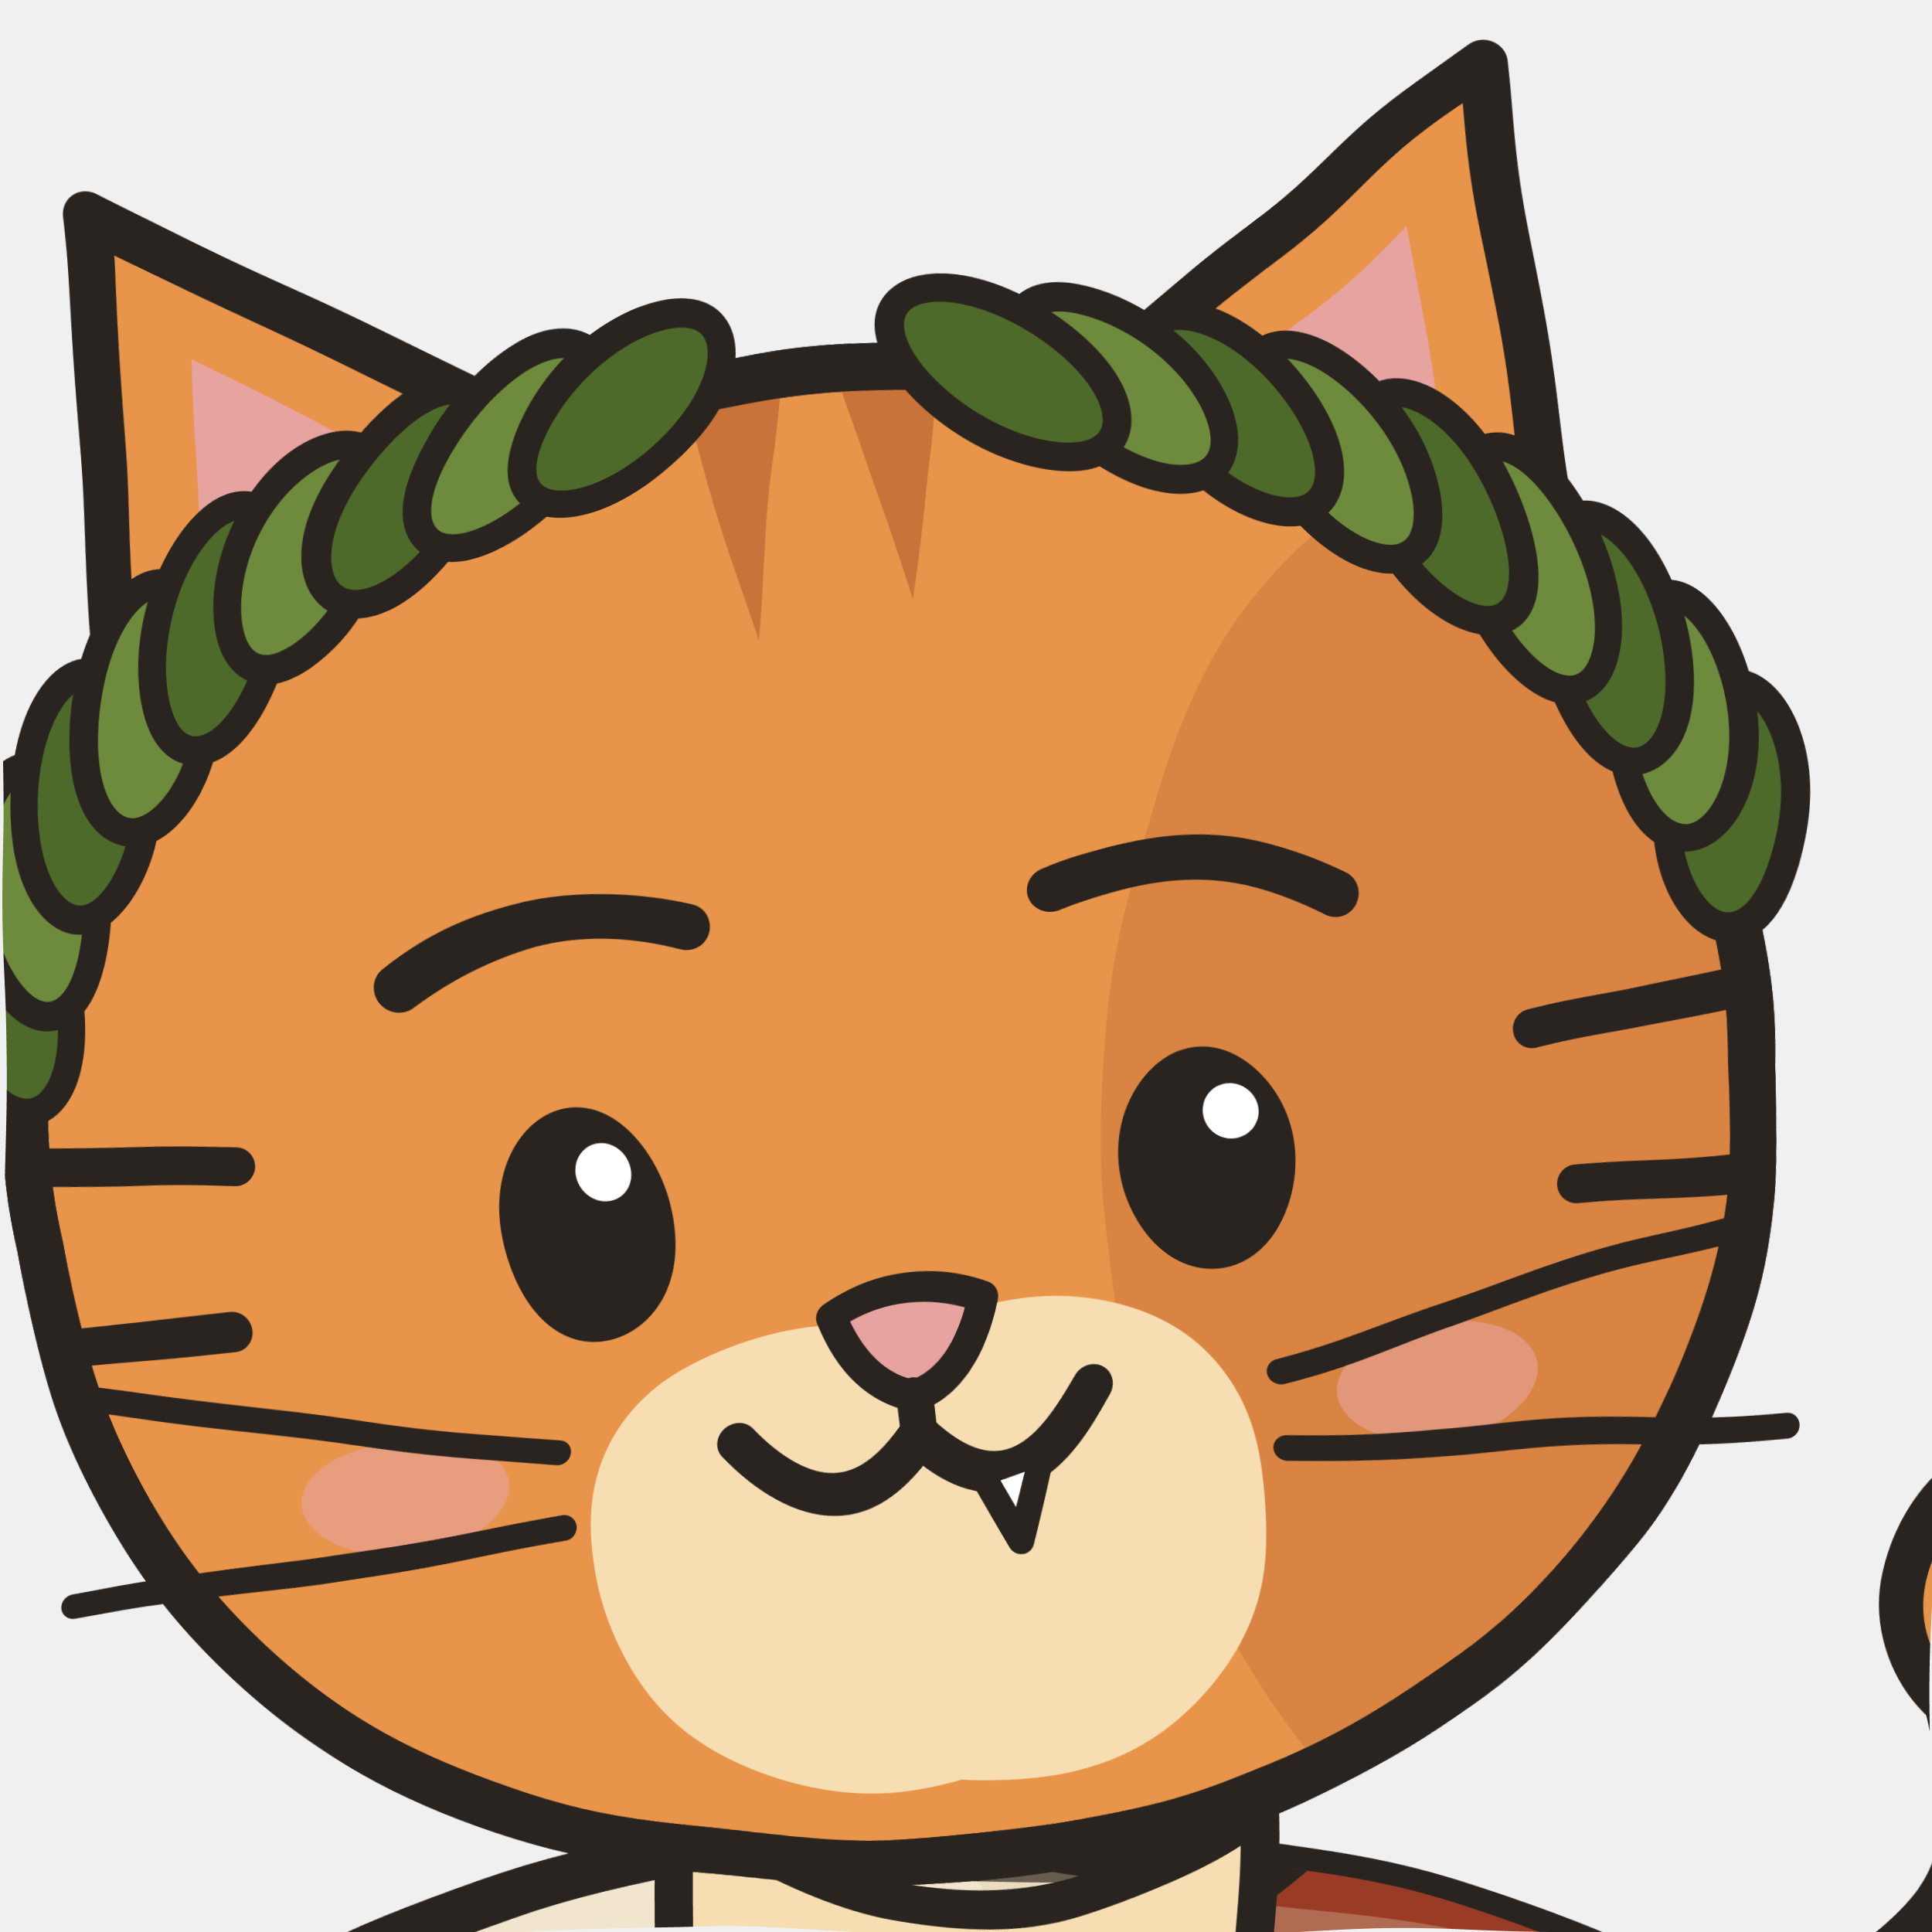
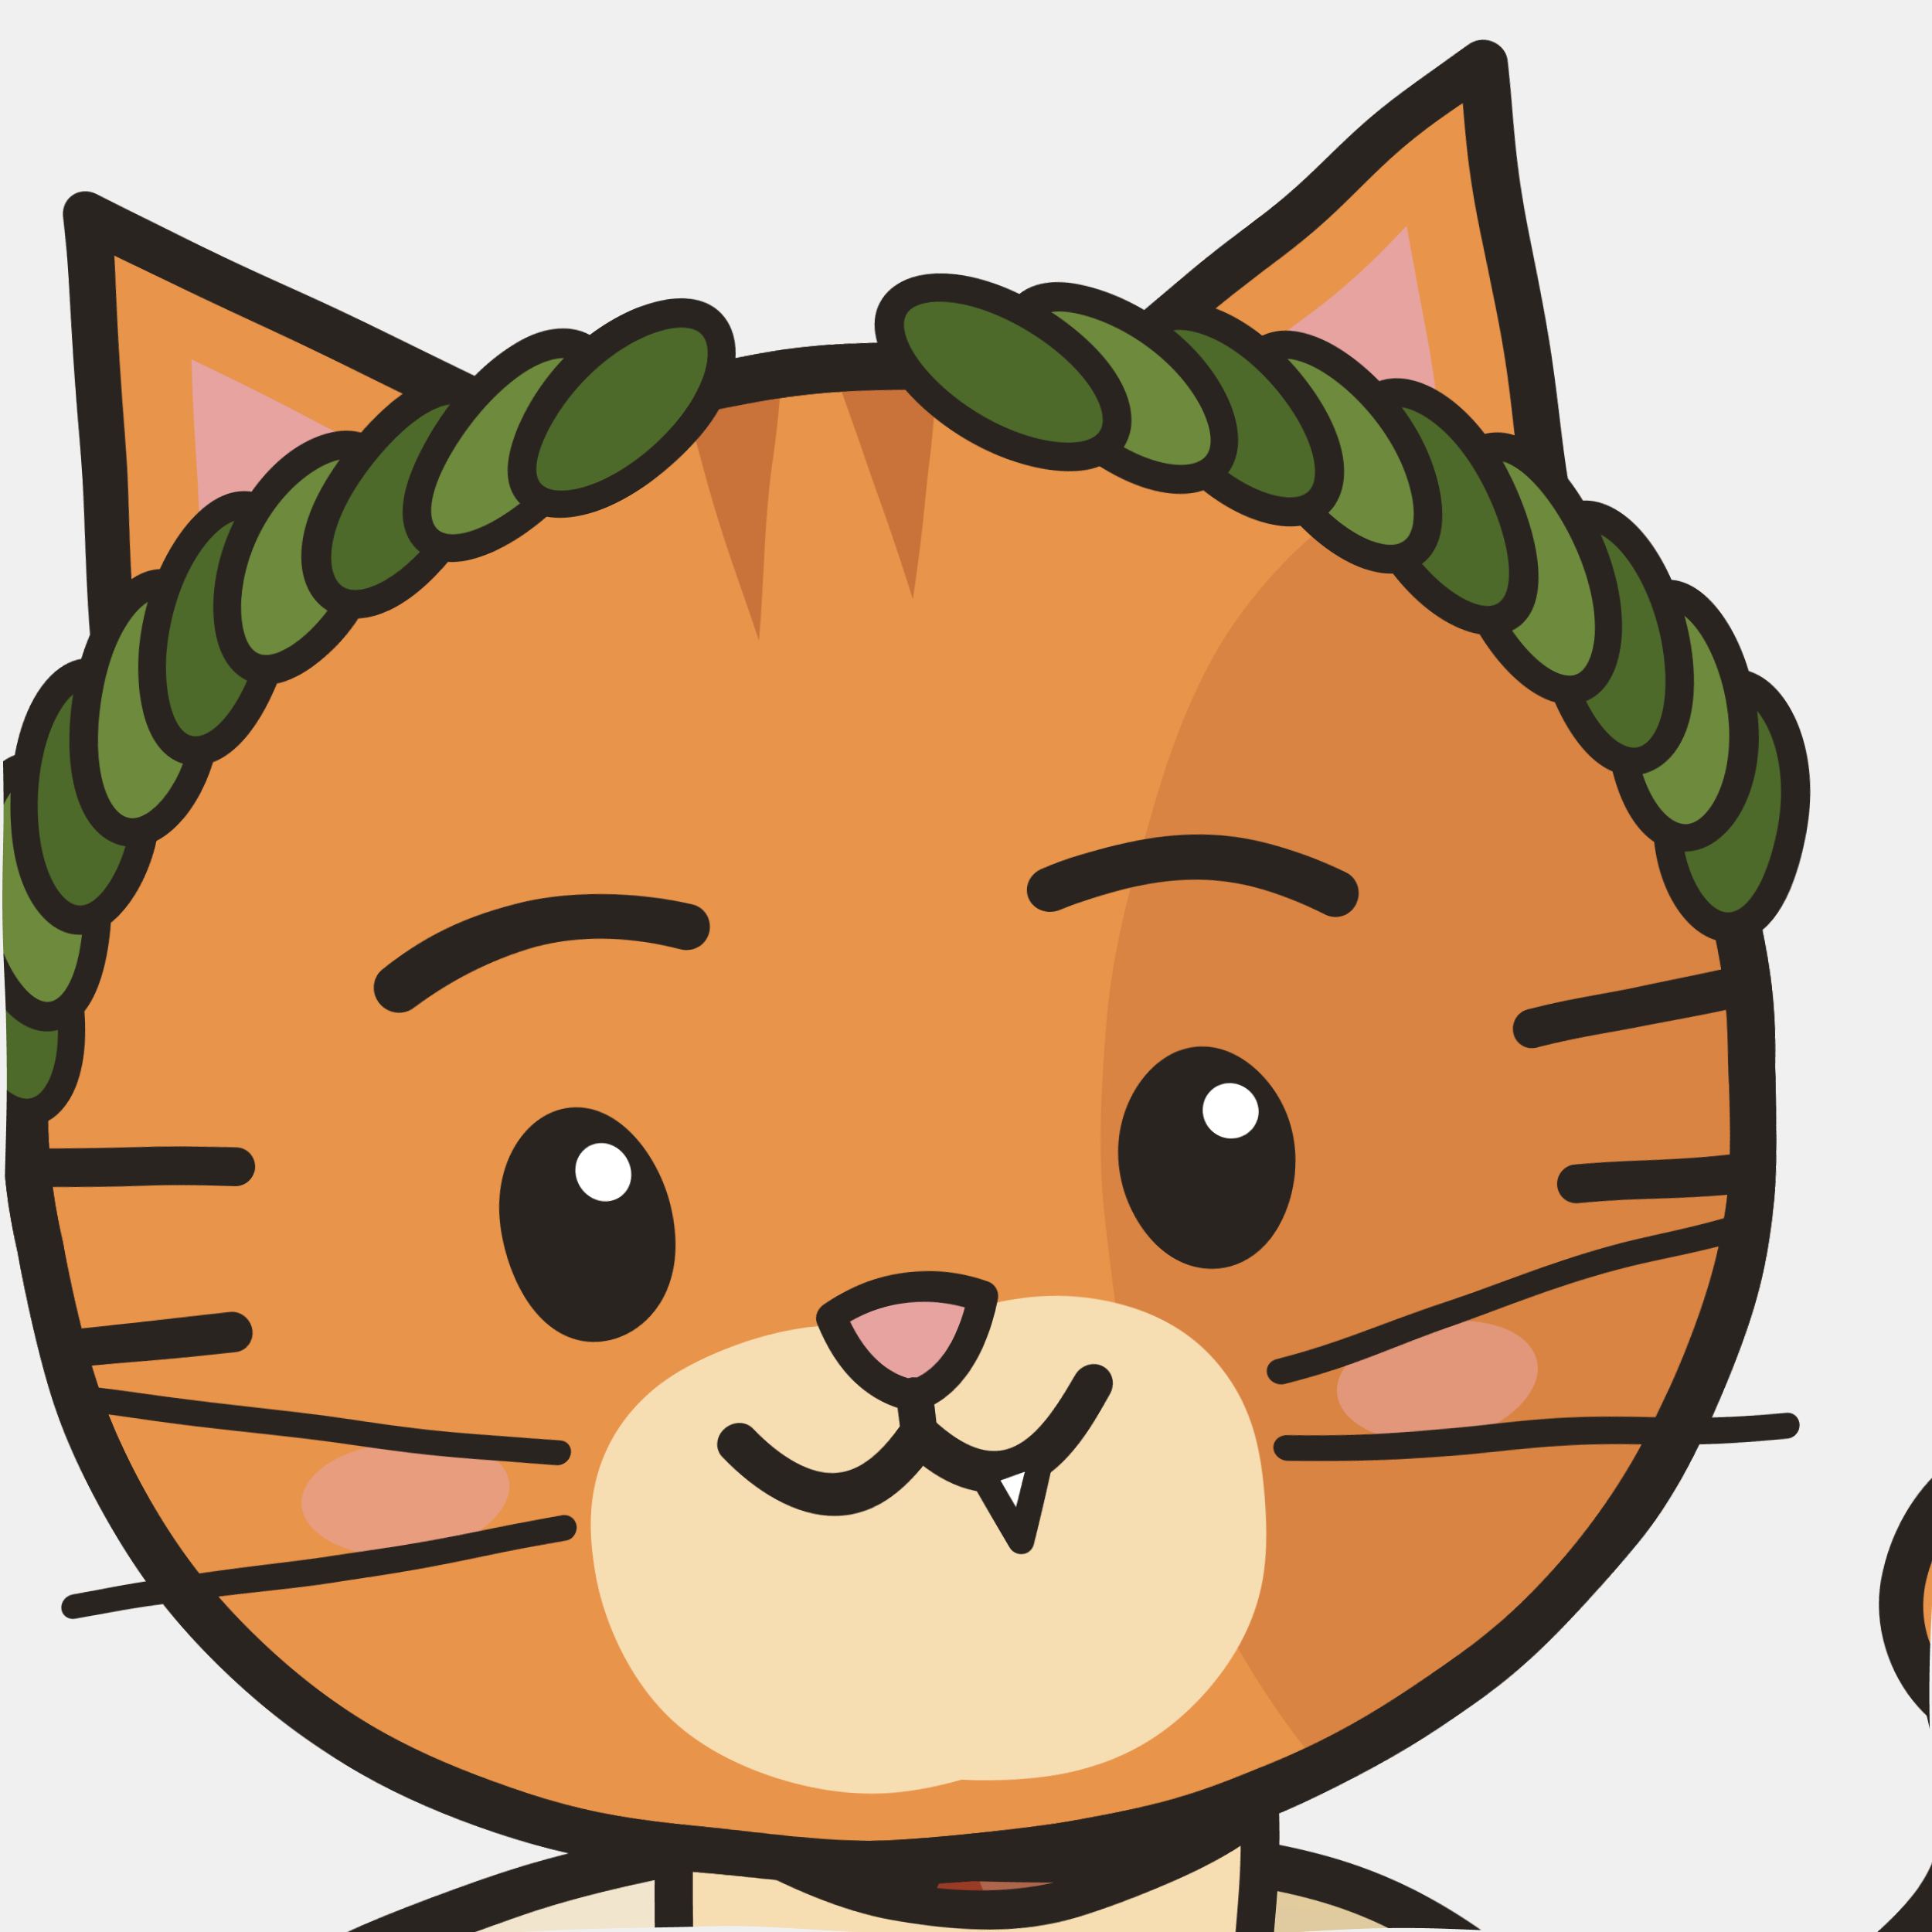
<svg xmlns="http://www.w3.org/2000/svg" viewBox="46 22 148 148" width="148" height="148">
  <defs>
    <filter id="rough" x="-5%" y="-5%" width="110%" height="110%">
      <feTurbulence type="fractalNoise" baseFrequency="0.035" numOctaves="2" seed="7" result="n" />
      <feDisplacementMap in="SourceGraphic" in2="n" scale="2.2" />
    </filter>
    <clipPath id="head">
      <path d="M54,96 C50,56 84,36 120,36 C156,36 190,56 186,96 C184,132 156,150 120,150 C84,150 56,132 54,96 Z" />
    </clipPath>
    <clipPath id="body">
-       <path d="M22,240 C26,196 58,170 100,164 L140,164 C182,170 214,196 218,240 Z" />
+       <path d="M22,240 C26,196 58,170 100,164 L140,164 C154,166 168,176 174,190 C181,204 185,222 186,240 Z" />
    </clipPath>
  </defs>
  <g filter="url(#rough)">
-     <path d="M22,240 C26,196 58,170 100,164 L140,164 C182,170 214,196 218,240 Z" fill="#F1E6CD" stroke="#2A2420" stroke-width="3.6" stroke-linejoin="round" stroke-linecap="round" />
+     <path d="M22,240 C26,196 58,170 100,164 L140,164 C154,166 168,176 174,190 C181,204 185,222 186,240 Z" fill="#E2CB9C" />
    <g clip-path="url(#body)">
-       <path d="M150,160 L190,166 L96,240 L52,240 Z" fill="#9A3B26" stroke="#2A2420" stroke-width="2.4" stroke-linejoin="round" stroke-linecap="round" />
+       <path d="M160,204 Q166,222 164,238" fill="none" stroke="#B99B66" stroke-width="2" stroke-linecap="round" stroke-linejoin="round" />
+       <path d="M0,140 L122,140 L122,168 C130,190 140,214 144,240 L0,240 Z" fill="#F1E6CD" stroke="#2A2420" stroke-width="2.6" stroke-linejoin="round" stroke-linecap="round" />
+       <path d="M122,168 C130,190 140,214 144,240" fill="none" stroke="#2A2420" stroke-width="15" stroke-linecap="round" />
+       <path d="M122,168 C130,190 140,214 144,240" fill="none" stroke="#9A3B26" stroke-width="9.5" stroke-linecap="round" />
      <path d="M60,206 Q78,214 84,236" fill="none" stroke="#2A2420" stroke-width="2.4" stroke-linecap="round" stroke-linejoin="round" />
-       <path d="M120,164 L220,180 L220,240 L150,240 Z" fill="#D9C9A6" opacity=".35" />
+       <path d="M106,196 Q116,214 118,238" fill="none" stroke="#2A2420" stroke-width="2.2" stroke-linecap="round" stroke-linejoin="round" />
+       <path d="M120,164 L220,180 L220,240 L150,240 Z" fill="#D9C9A6" opacity=".3" />
    </g>
+     <path d="M22,240 C26,196 58,170 100,164 L140,164 C154,166 168,176 174,190 C181,204 185,222 186,240 Z" fill="none" stroke="#2A2420" stroke-width="3.6" stroke-linejoin="round" stroke-linecap="round" />
    <path d="M98,160 Q120,176 142,160 L142,172 Q120,184 98,172 Z" fill="#F7DDB2" stroke="#2A2420" stroke-width="3" stroke-linejoin="round" stroke-linecap="round" />
    <g transform="rotate(0 120 212)">
      <rect x="83.0" y="201" width="74" height="22" rx="2" fill="#F4E9CF" stroke="#2A2420" stroke-width="3" stroke-linejoin="round" stroke-linecap="round" />
      <path d="M91.0,209 L149.0,209" fill="none" stroke="#2A2420" stroke-width="2" stroke-linecap="round" stroke-linejoin="round" />
      <path d="M91.0,216 L141.0,216" fill="none" stroke="#2A2420" stroke-width="2" stroke-linecap="round" stroke-linejoin="round" />
      <rect x="77.0" y="198" width="11" height="28" rx="5.5" fill="#E2CFA6" stroke="#2A2420" stroke-width="3" stroke-linejoin="round" stroke-linecap="round" />
      <rect x="152.0" y="198" width="11" height="28" rx="5.5" fill="#E2CFA6" stroke="#2A2420" stroke-width="3" stroke-linejoin="round" stroke-linecap="round" />
    </g>
    <g transform="translate(0 14) rotate(-6 120 150)">
      <path d="M64,74 L66,18 L108,44 Z" fill="#E8944A" stroke="#2A2420" stroke-width="3.6" stroke-linejoin="round" stroke-linecap="round" />
      <path d="M72,64 L73,30 L98,46 Z" fill="#E7A3A0" />
      <path d="M176,74 L174,18 L132,44 Z" fill="#E8944A" stroke="#2A2420" stroke-width="3.6" stroke-linejoin="round" stroke-linecap="round" />
      <path d="M168,64 L167,30 L142,46 Z" fill="#E7A3A0" />
      <path d="M54,96 C50,56 84,36 120,36 C156,36 190,56 186,96 C184,132 156,150 120,150 C84,150 56,132 54,96 Z" fill="#E8944A" stroke="#2A2420" stroke-width="3.6" stroke-linejoin="round" stroke-linecap="round" />
      <g clip-path="url(#head)">
        <ellipse cx="170" cy="104" rx="34" ry="56" fill="#C9733A" opacity=".5" />
        <path d="M110,36 L114,56 L118,36 Z M122,36 L126,54 L130,36 Z" fill="#C9733A" />
        <path d="M55,90 L70,92" fill="none" stroke="#2A2420" stroke-width="3" stroke-linecap="round" stroke-linejoin="round" />
        <path d="M55,104 L68,104" fill="none" stroke="#2A2420" stroke-width="3" stroke-linecap="round" stroke-linejoin="round" />
        <path d="M185,90 L170,92" fill="none" stroke="#2A2420" stroke-width="3" stroke-linecap="round" stroke-linejoin="round" />
        <path d="M185,104 L172,104" fill="none" stroke="#2A2420" stroke-width="3" stroke-linecap="round" stroke-linejoin="round" />
      </g>
      <path d="M54,96 C50,56 84,36 120,36 C156,36 190,56 186,96 C184,132 156,150 120,150 C84,150 56,132 54,96 Z" fill="none" stroke="#2A2420" stroke-width="3.6" stroke-linejoin="round" stroke-linecap="round" />
      <path d="M94,124 C94,110 108,106 120,110 C132,106 146,110 146,124 C146,140 132,146 120,144 C108,146 94,140 94,124 Z" fill="#F7DDB2" />
      <ellipse cx="53.4" cy="76.1" rx="9.5" ry="4.8" transform="rotate(263.0 53.4 76.1)" fill="#4E6A2A" stroke="#2A2420" stroke-width="2.2" stroke-linejoin="round" stroke-linecap="round" />
      <ellipse cx="56.8" cy="69.0" rx="9.5" ry="4.8" transform="rotate(270.5 56.8 69.0)" fill="#6E8B3D" stroke="#2A2420" stroke-width="2.2" stroke-linejoin="round" stroke-linecap="round" />
      <ellipse cx="61.3" cy="62.4" rx="9.5" ry="4.8" transform="rotate(278.0 61.3 62.4)" fill="#4E6A2A" stroke="#2A2420" stroke-width="2.2" stroke-linejoin="round" stroke-linecap="round" />
      <ellipse cx="66.8" cy="56.3" rx="9.5" ry="4.8" transform="rotate(285.5 66.8 56.3)" fill="#6E8B3D" stroke="#2A2420" stroke-width="2.2" stroke-linejoin="round" stroke-linecap="round" />
      <ellipse cx="73.2" cy="50.9" rx="9.5" ry="4.8" transform="rotate(293.0 73.2 50.9)" fill="#4E6A2A" stroke="#2A2420" stroke-width="2.2" stroke-linejoin="round" stroke-linecap="round" />
      <ellipse cx="80.4" cy="46.2" rx="9.5" ry="4.8" transform="rotate(300.5 80.4 46.2)" fill="#6E8B3D" stroke="#2A2420" stroke-width="2.2" stroke-linejoin="round" stroke-linecap="round" />
      <ellipse cx="88.2" cy="42.3" rx="9.5" ry="4.8" transform="rotate(308.0 88.2 42.3)" fill="#4E6A2A" stroke="#2A2420" stroke-width="2.2" stroke-linejoin="round" stroke-linecap="round" />
      <ellipse cx="96.6" cy="39.3" rx="9.5" ry="4.8" transform="rotate(315.5 96.6 39.3)" fill="#6E8B3D" stroke="#2A2420" stroke-width="2.2" stroke-linejoin="round" stroke-linecap="round" />
      <ellipse cx="105.4" cy="37.3" rx="9.5" ry="4.8" transform="rotate(323.0 105.4 37.3)" fill="#4E6A2A" stroke="#2A2420" stroke-width="2.2" stroke-linejoin="round" stroke-linecap="round" />
      <ellipse cx="186.6" cy="76.1" rx="9.5" ry="4.8" transform="rotate(457.0 186.6 76.1)" fill="#4E6A2A" stroke="#2A2420" stroke-width="2.2" stroke-linejoin="round" stroke-linecap="round" />
      <ellipse cx="183.2" cy="69.0" rx="9.5" ry="4.8" transform="rotate(449.5 183.2 69.0)" fill="#6E8B3D" stroke="#2A2420" stroke-width="2.2" stroke-linejoin="round" stroke-linecap="round" />
      <ellipse cx="178.7" cy="62.4" rx="9.5" ry="4.8" transform="rotate(442.0 178.7 62.4)" fill="#4E6A2A" stroke="#2A2420" stroke-width="2.2" stroke-linejoin="round" stroke-linecap="round" />
      <ellipse cx="173.2" cy="56.3" rx="9.5" ry="4.8" transform="rotate(434.5 173.2 56.3)" fill="#6E8B3D" stroke="#2A2420" stroke-width="2.2" stroke-linejoin="round" stroke-linecap="round" />
      <ellipse cx="166.8" cy="50.9" rx="9.5" ry="4.8" transform="rotate(427.0 166.8 50.9)" fill="#4E6A2A" stroke="#2A2420" stroke-width="2.2" stroke-linejoin="round" stroke-linecap="round" />
      <ellipse cx="159.6" cy="46.2" rx="9.5" ry="4.8" transform="rotate(419.5 159.6 46.2)" fill="#6E8B3D" stroke="#2A2420" stroke-width="2.2" stroke-linejoin="round" stroke-linecap="round" />
      <ellipse cx="151.8" cy="42.3" rx="9.5" ry="4.8" transform="rotate(412.0 151.8 42.3)" fill="#4E6A2A" stroke="#2A2420" stroke-width="2.2" stroke-linejoin="round" stroke-linecap="round" />
      <ellipse cx="143.4" cy="39.3" rx="9.5" ry="4.8" transform="rotate(404.5 143.4 39.3)" fill="#6E8B3D" stroke="#2A2420" stroke-width="2.2" stroke-linejoin="round" stroke-linecap="round" />
      <ellipse cx="134.6" cy="37.3" rx="9.5" ry="4.8" transform="rotate(397.0 134.6 37.3)" fill="#4E6A2A" stroke="#2A2420" stroke-width="2.2" stroke-linejoin="round" stroke-linecap="round" />
      <ellipse cx="96" cy="99" rx="6.6" ry="8.6" fill="#2A2420" />
      <circle cx="98" cy="95.4" r="2.1" fill="#fff" />
      <ellipse cx="144" cy="99" rx="6.6" ry="8.6" fill="#2A2420" />
      <circle cx="146" cy="95.4" r="2.1" fill="#fff" />
      <path d="M84,80 Q95,73 106,77" fill="none" stroke="#2A2420" stroke-width="3.6" stroke-linecap="round" stroke-linejoin="round" />
      <path d="M134,77 Q145,73 156,80" fill="none" stroke="#2A2420" stroke-width="3.6" stroke-linecap="round" stroke-linejoin="round" />
      <ellipse cx="80" cy="118" rx="8" ry="4.5" fill="#E7A3A0" opacity="0.6" />
      <ellipse cx="160" cy="118" rx="8" ry="4.5" fill="#E7A3A0" opacity="0.6" />
      <path d="M114,108 Q120,105 126,108 Q124,114 120,115 Q116,114 114,108 Z" fill="#E7A3A0" stroke="#2A2420" stroke-width="2.4" stroke-linejoin="round" stroke-linecap="round" />
      <path d="M120,115 L120,118" fill="none" stroke="#2A2420" stroke-width="2.8" stroke-linecap="round" stroke-linejoin="round" />
      <path d="M106,117 Q113,126 120,118 Q127,126 134,116" fill="none" stroke="#2A2420" stroke-width="3.2" stroke-linecap="round" stroke-linejoin="round" />
      <path d="M124.5,121.5 L127,127 L129.5,120.5 Z" fill="#fff" stroke="#2A2420" stroke-width="2" stroke-linejoin="round" stroke-linecap="round" />
      <path d="M92,116 L56,108" fill="none" stroke="#2A2420" stroke-width="2" stroke-linecap="round" stroke-linejoin="round" />
      <path d="M92,122 L54,124" fill="none" stroke="#2A2420" stroke-width="2" stroke-linecap="round" stroke-linejoin="round" />
      <path d="M148,116 L184,108" fill="none" stroke="#2A2420" stroke-width="2" stroke-linecap="round" stroke-linejoin="round" />
      <path d="M148,122 L186,124" fill="none" stroke="#2A2420" stroke-width="2" stroke-linecap="round" stroke-linejoin="round" />
    </g>
    <path d="M58,204 C66,216 72,218 82,212" fill="none" stroke="#2A2420" stroke-width="25.0" stroke-linecap="round" />
    <path d="M58,204 C66,216 72,218 82,212" fill="none" stroke="#E8944A" stroke-width="18.5" stroke-linecap="round" />
    <g transform="rotate(0 82 212)">
      <ellipse cx="82" cy="212" rx="12.5" ry="11.5" fill="#E8944A" stroke="#2A2420" stroke-width="3.4" stroke-linejoin="round" stroke-linecap="round" />
      <path d="M78.5,214 L78.5,219" fill="none" stroke="#2A2420" stroke-width="2.2" stroke-linecap="round" stroke-linejoin="round" />
      <path d="M85.5,214 L85.5,219" fill="none" stroke="#2A2420" stroke-width="2.2" stroke-linecap="round" stroke-linejoin="round" />
    </g>
-     <path d="M186,186 C204,178 212,168 204,144" fill="none" stroke="#2A2420" stroke-width="25.0" stroke-linecap="round" />
-     <path d="M186,186 C204,178 212,168 204,144" fill="none" stroke="#E8944A" stroke-width="18.5" stroke-linecap="round" />
+     <path d="M173,192 C206,180 212,168 204,144" fill="none" stroke="#2A2420" stroke-width="25.0" stroke-linecap="round" />
+     <path d="M173,192 C206,180 212,168 204,144" fill="none" stroke="#E8944A" stroke-width="18.5" stroke-linecap="round" />
    <g transform="rotate(-20 204 144)">
      <ellipse cx="204" cy="144" rx="12.5" ry="11.5" fill="#E8944A" stroke="#2A2420" stroke-width="3.4" stroke-linejoin="round" stroke-linecap="round" />
      <path d="M200.5,146 L200.5,151" fill="none" stroke="#2A2420" stroke-width="2.2" stroke-linecap="round" stroke-linejoin="round" />
      <path d="M207.5,146 L207.5,151" fill="none" stroke="#2A2420" stroke-width="2.2" stroke-linecap="round" stroke-linejoin="round" />
    </g>
  </g>
</svg>
